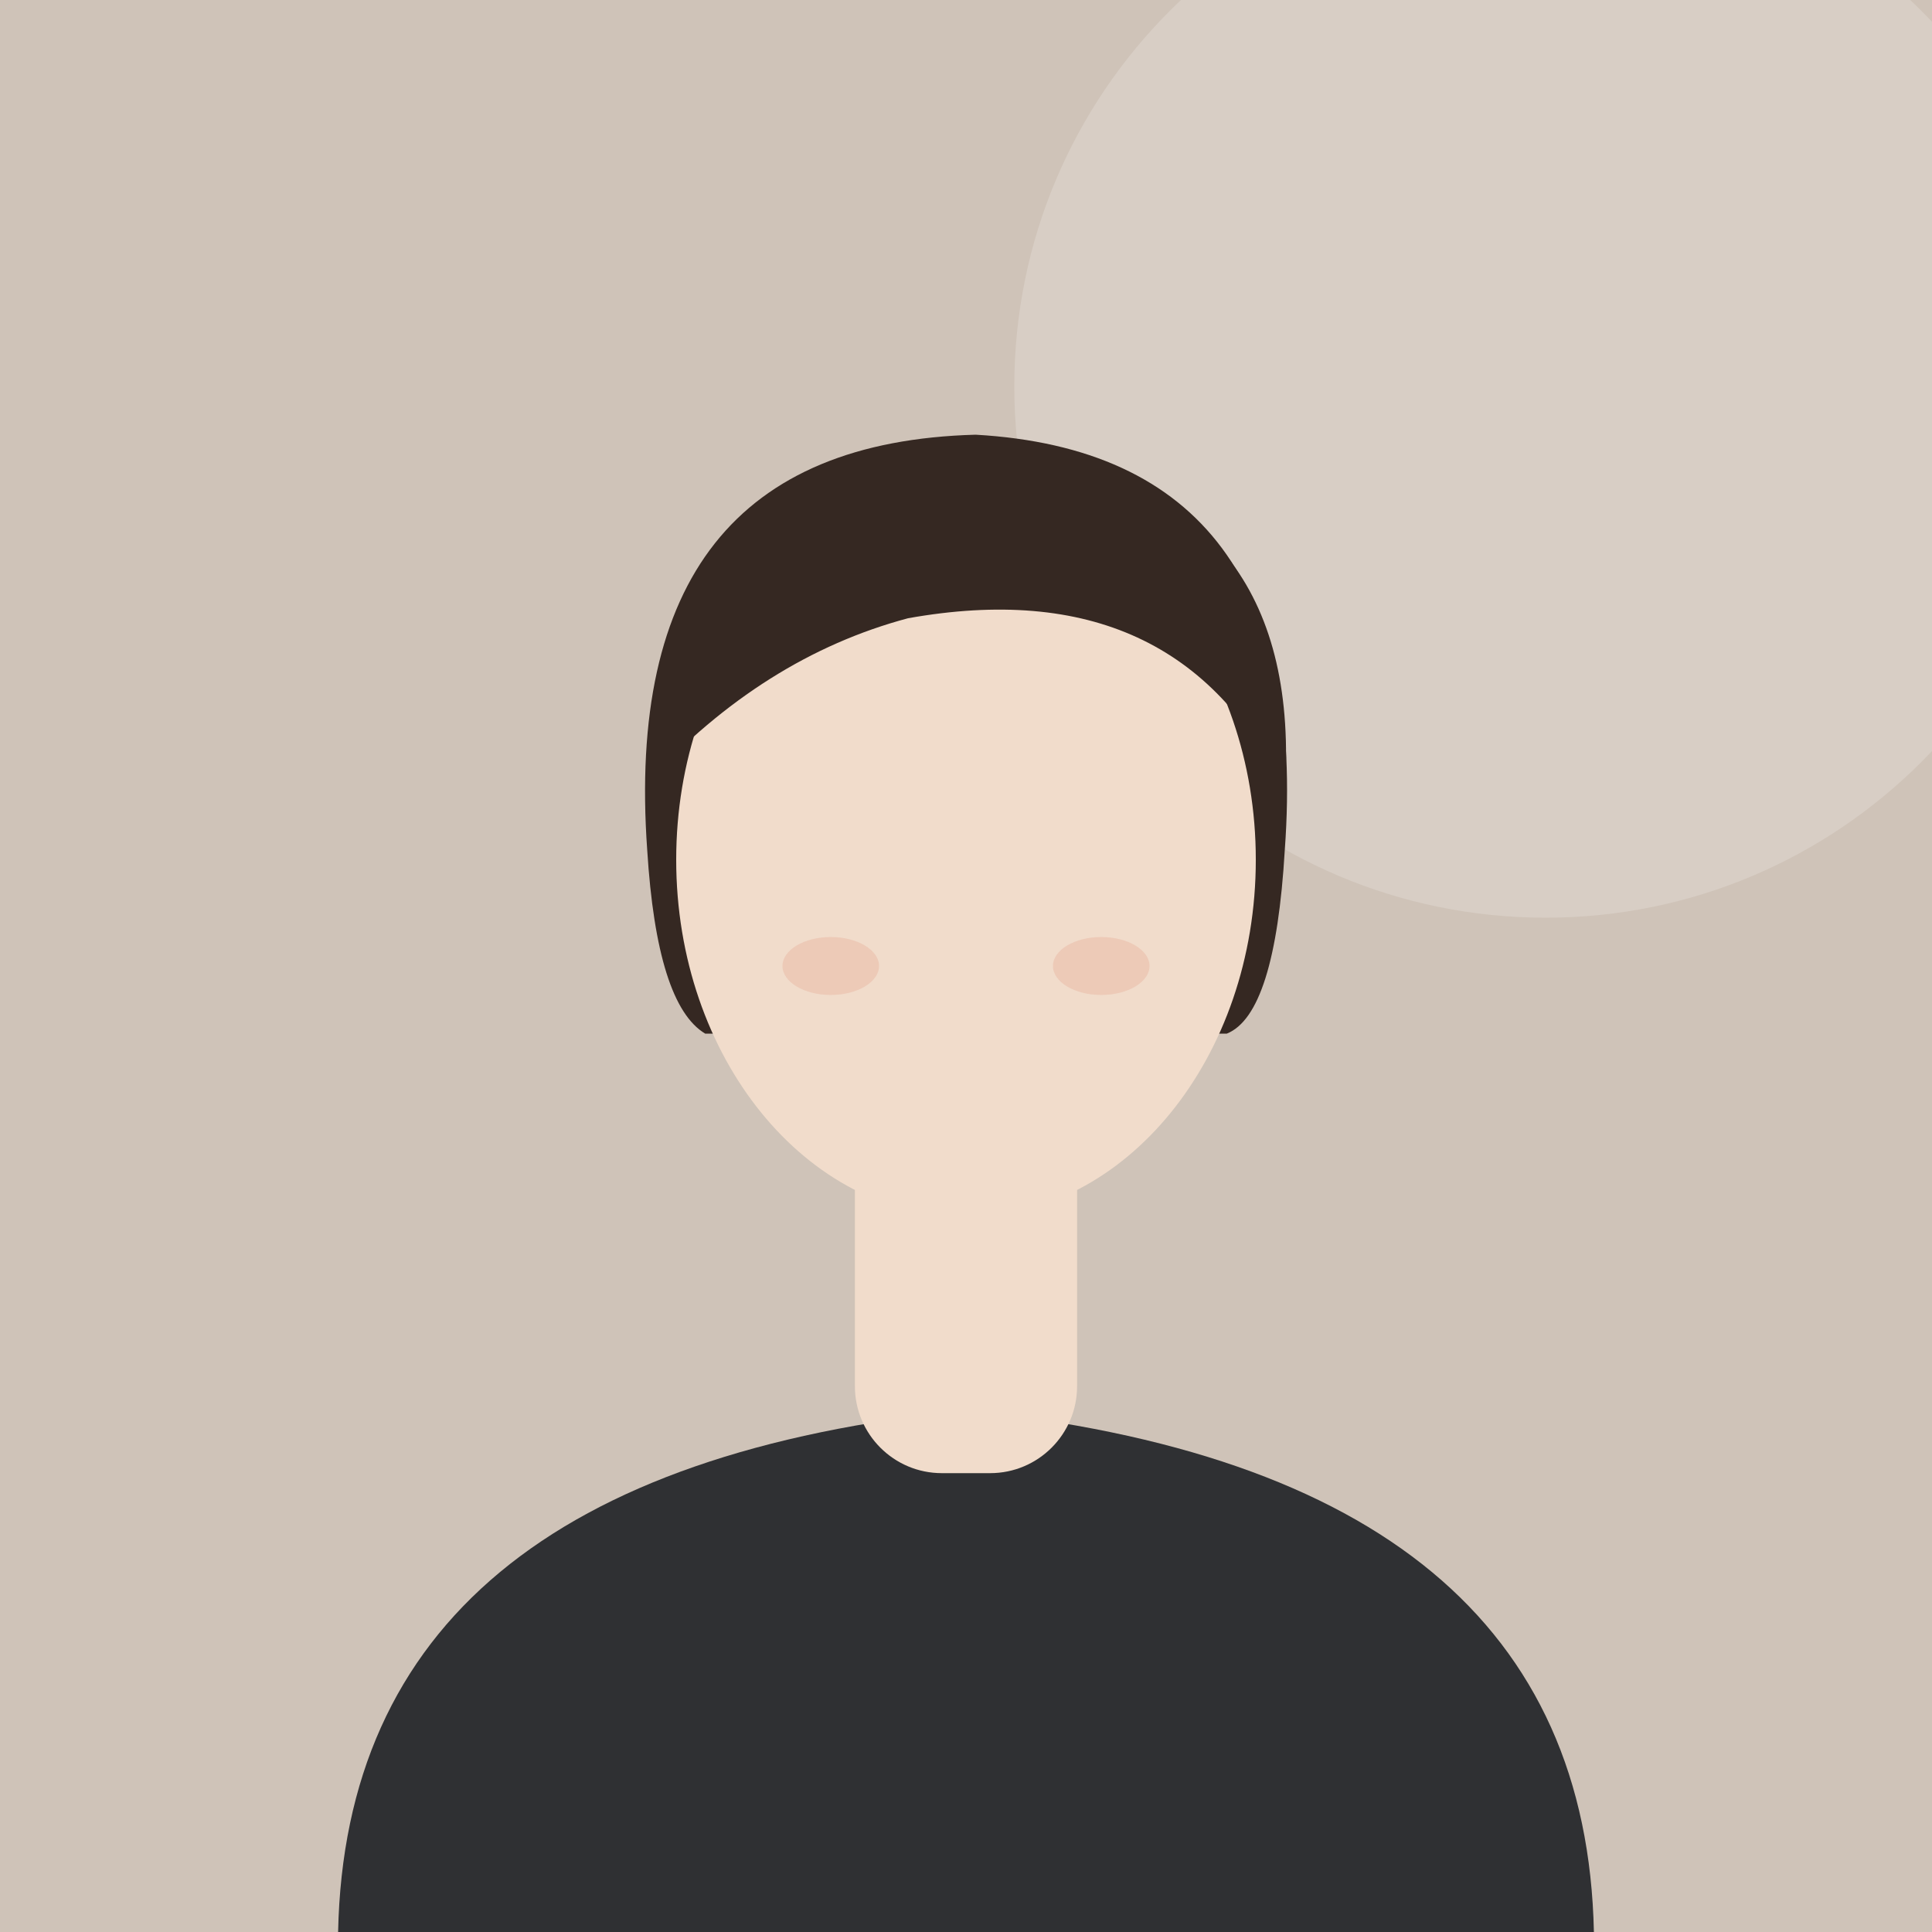
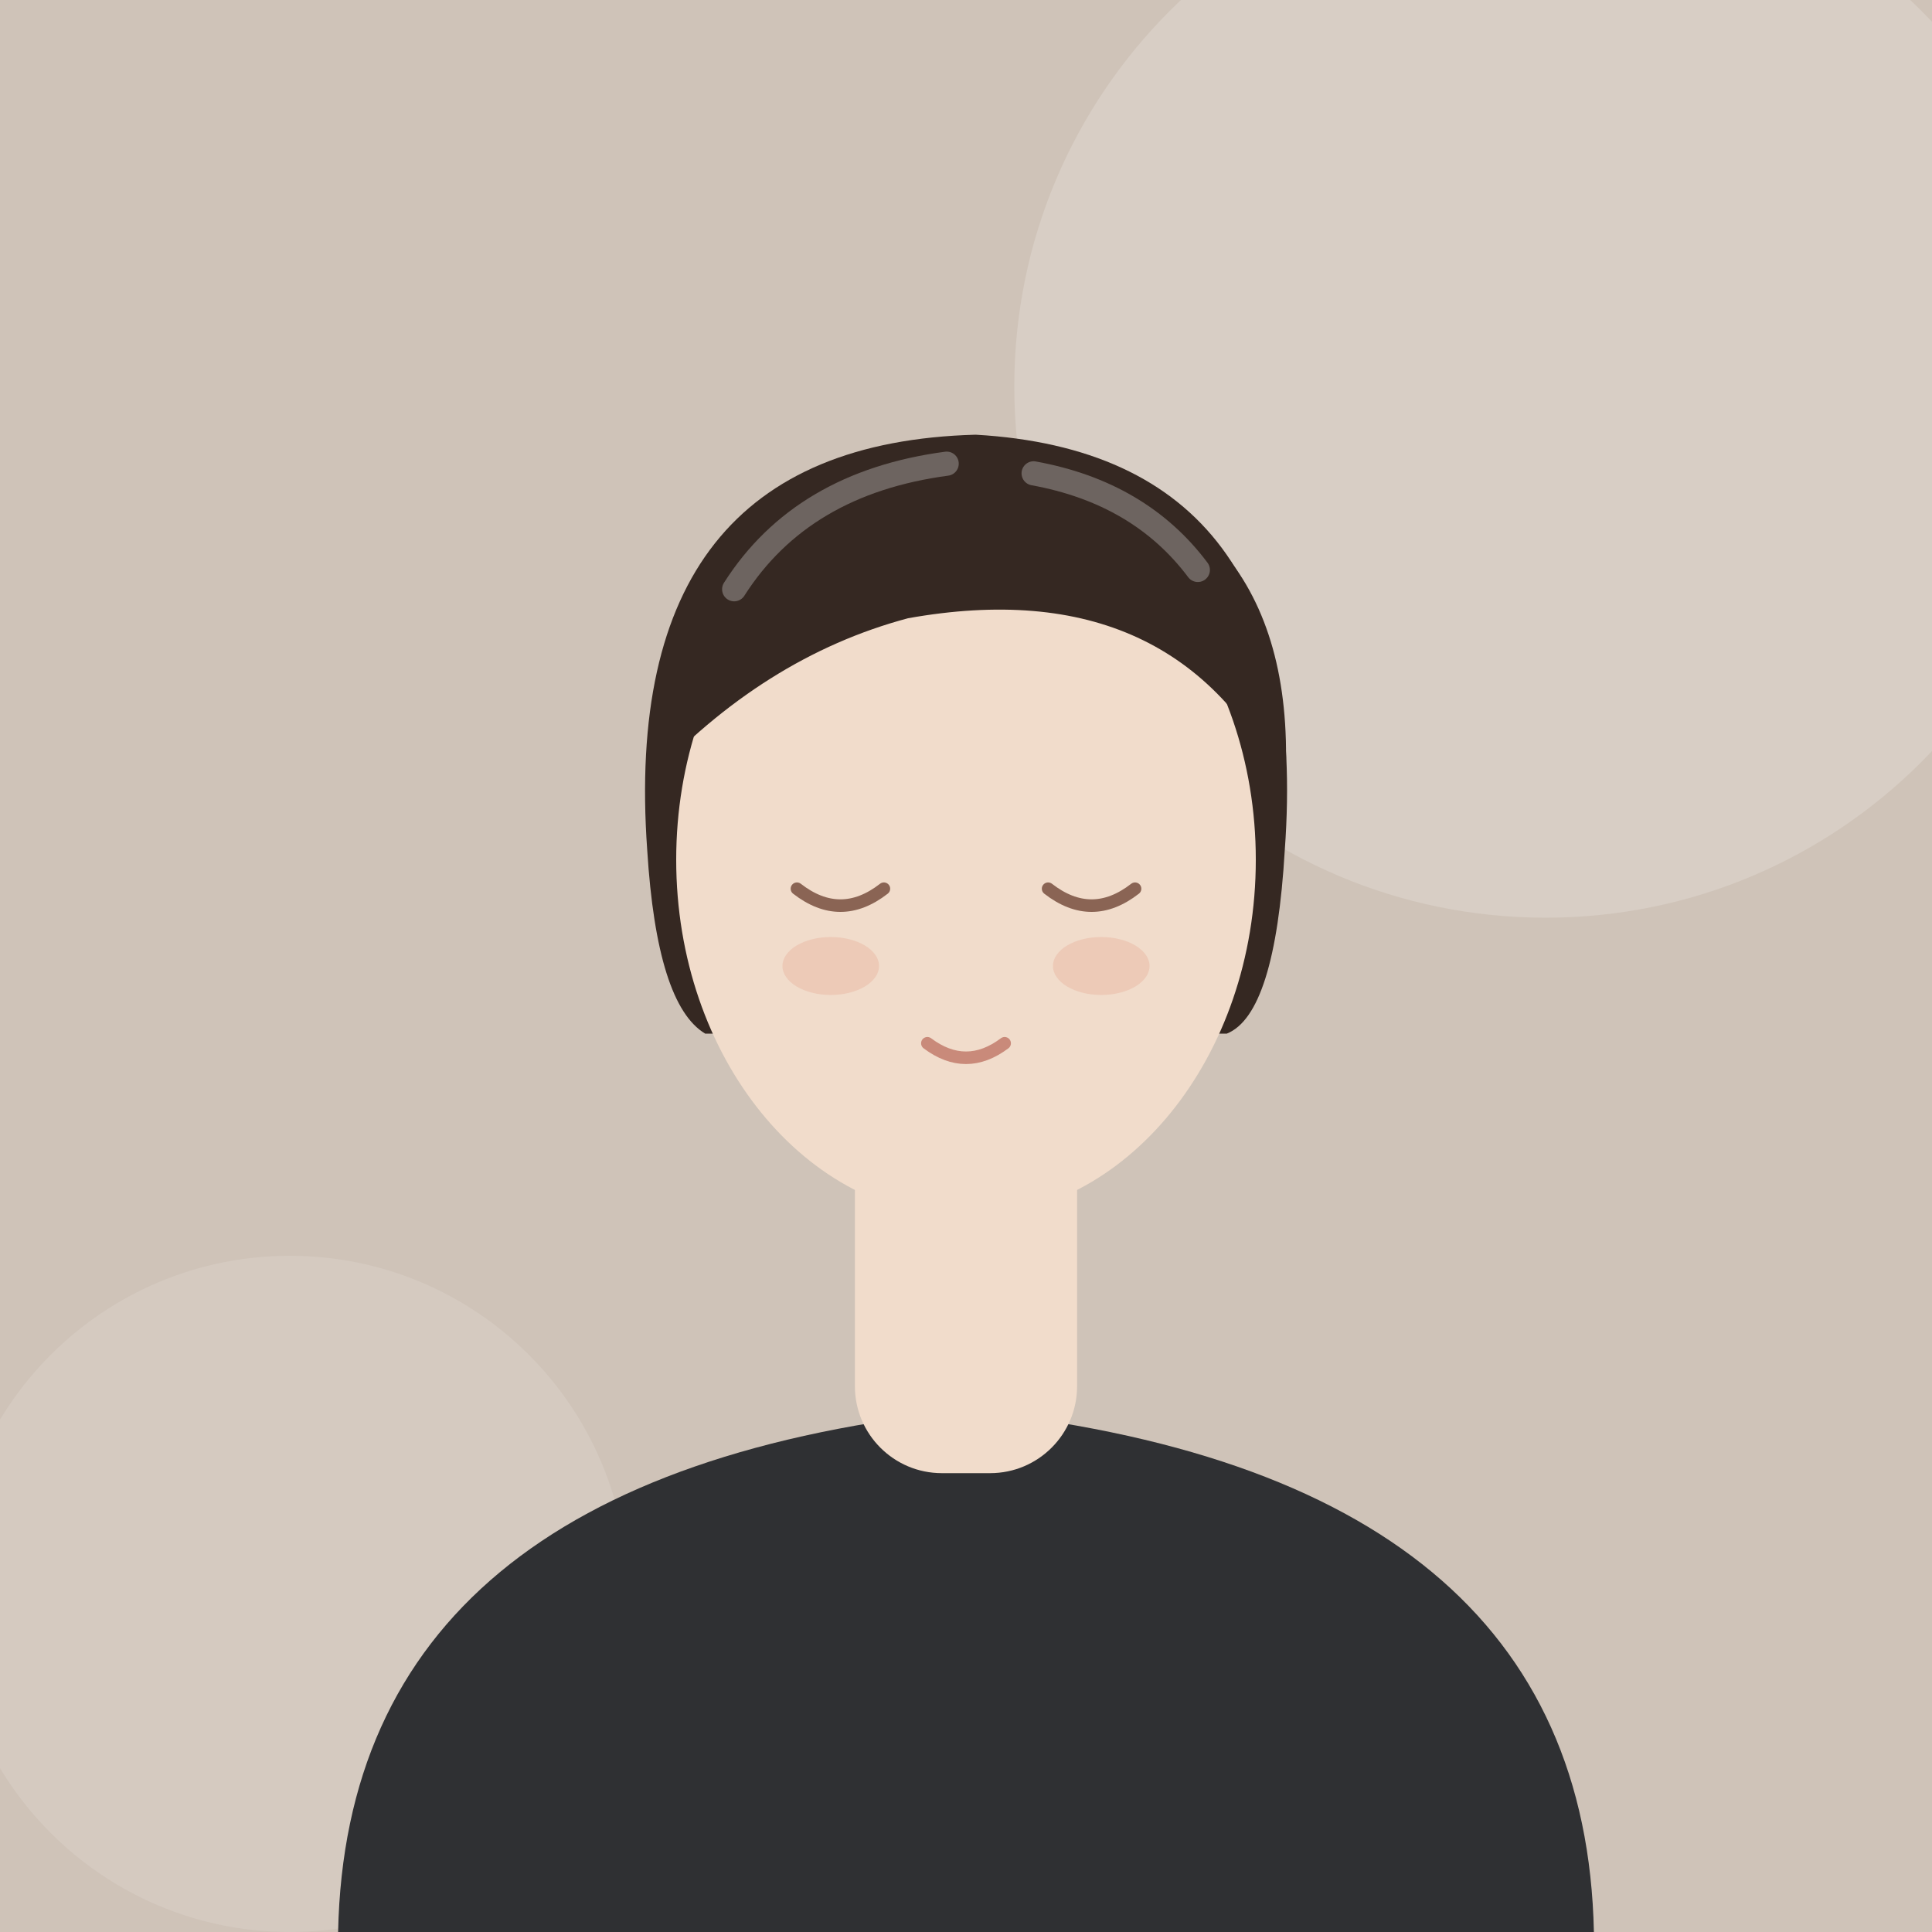
<svg xmlns="http://www.w3.org/2000/svg" viewBox="0 0 400 400">
  <rect width="400" height="400" fill="#cfc3b8" />
  <circle cx="320" cy="80" r="110" fill="#fff" opacity=".18" />
+   <circle cx="60" cy="330" r="70" fill="#fff" opacity=".12" />
  <path d="M134 176 Q128 92 202 90 Q272 94 266 176 Q264 210 254 214 L146 214 Q136 208 134 176 Z" fill="#352822" />
  <path d="M70 400 Q72 305 200 292 Q328 305 330 400 Z" fill="#2f3033" />
  <rect x="177" y="225" width="46" height="80" rx="18" fill="#f1dccb" />
  <ellipse cx="200" cy="178" rx="60" ry="74" fill="#f1dccb" />
  <ellipse cx="172" cy="200" rx="10" ry="6" fill="#e8b4a0" opacity=".45" />
  <ellipse cx="228" cy="200" rx="10" ry="6" fill="#e8b4a0" opacity=".45" />
  <path d="M134 162 Q146 94 214 94 Q270 104 266 164 Q244 118 188 128 Q158 136 134 162 Z" fill="#352822" />
+   <g fill="none" stroke="#8a6454" stroke-width="2.6" stroke-linecap="round">
+     <path d="M165 184 Q174 191 183 184" />
+     <path d="M217 184 Q226 191 235 184" />
+     <path d="M192 216 Q200 222 208 216" stroke="#c98a7a" />
+   </g>
+   <g fill="none" stroke="#fff" stroke-opacity=".28" stroke-width="5" stroke-linecap="round">
+     <path d="M152 122 Q166 100 196 96" />
+     <path d="M214 98 Q236 102 248 118" />
+   </g>
</svg>
